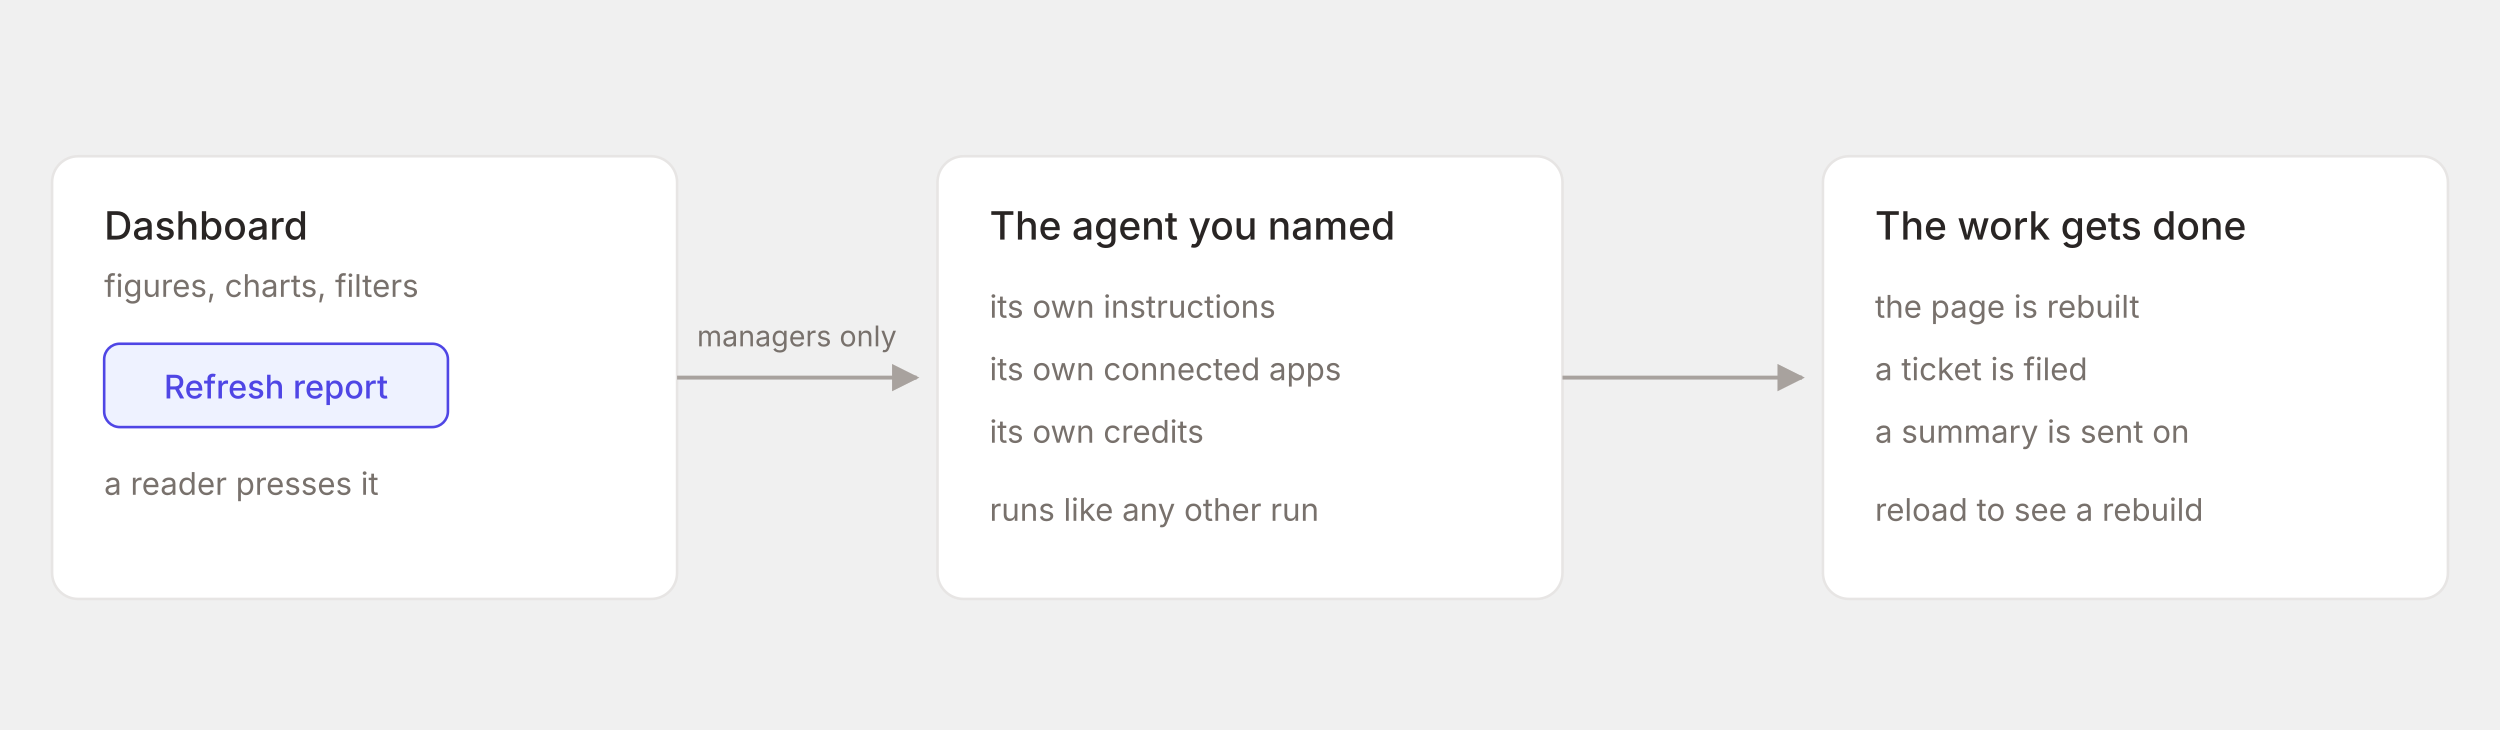
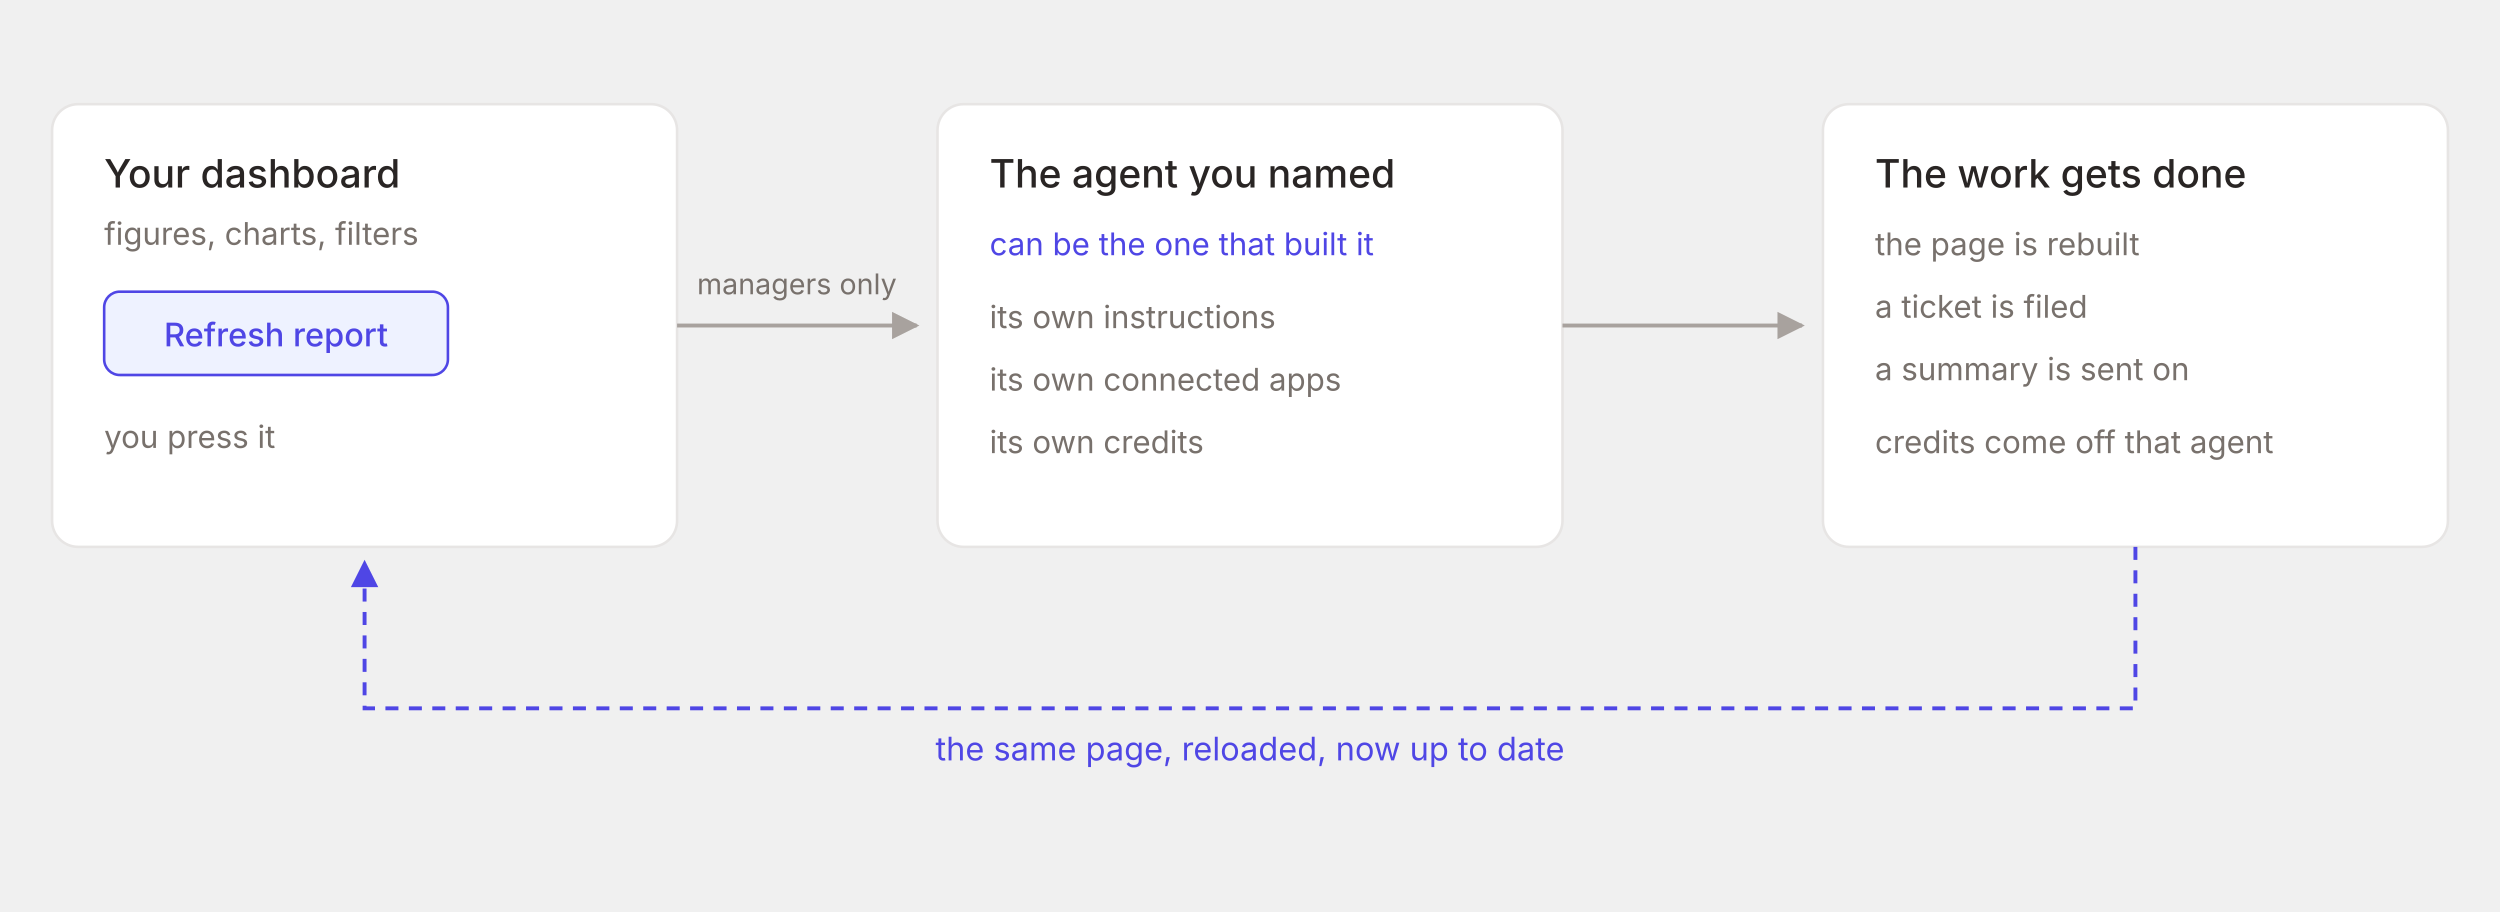
- <svg xmlns="http://www.w3.org/2000/svg" width="960" height="280" viewBox="0 0 960 280" role="img" aria-label="A dashboard button hands a request to the agent behind it, which does the work">
+ <svg xmlns="http://www.w3.org/2000/svg" width="960" height="350" viewBox="0 0 960 350" role="img" aria-label="Press a button on a dashboard, the agent behind the page does the work, and the page comes back updated">
  <defs>
    <marker id="arw" viewBox="0 0 10 10" refX="9" refY="5" markerWidth="7" markerHeight="7" orient="auto-start-reverse">
      <path d="M 0 0 L 10 5 L 0 10 z" fill="#a8a29e" />
    </marker>
+     <marker id="arwa" viewBox="0 0 10 10" refX="9" refY="5" markerWidth="7" markerHeight="7" orient="auto-start-reverse">
+       <path d="M 0 0 L 10 5 L 0 10 z" fill="#4f46e5" />
+     </marker>
  </defs>
-   <rect x="20" y="60" width="240" height="170" rx="10" fill="#ffffff" stroke="#e7e5e4" stroke-width="1" />
-   <text x="40" y="92" font-family="Inter, ui-sans-serif, system-ui, sans-serif" font-size="15" font-weight="500" fill="#292524">Dashboard</text>
-   <text x="40" y="114" font-family="Inter, ui-sans-serif, system-ui, sans-serif" font-size="12" fill="#78716c">figures, charts, filters</text>
-   <rect x="40" y="132" width="132" height="32" rx="6" fill="#eef2ff" stroke="#4f46e5" stroke-width="1" />
-   <text x="106" y="153" text-anchor="middle" font-family="Inter, ui-sans-serif, system-ui, sans-serif" font-size="12.5" font-weight="500" fill="#4f46e5">Refresh report</text>
-   <text x="40" y="190" font-family="Inter, ui-sans-serif, system-ui, sans-serif" font-size="12" fill="#78716c">a reader presses it</text>
-   <line x1="260" y1="145" x2="352" y2="145" stroke="#a8a29e" stroke-width="1.5" marker-end="url(#arw)" />
-   <text x="306" y="133" text-anchor="middle" font-family="Inter, ui-sans-serif, system-ui, sans-serif" font-size="11" fill="#78716c">managers only</text>
-   <rect x="360" y="60" width="240" height="170" rx="10" fill="#ffffff" stroke="#e7e5e4" stroke-width="1" />
-   <text x="380" y="92" font-family="Inter, ui-sans-serif, system-ui, sans-serif" font-size="15" font-weight="500" fill="#292524">The agent you named</text>
-   <text x="380" y="122" font-family="Inter, ui-sans-serif, system-ui, sans-serif" font-size="12" fill="#78716c">its own instructions</text>
-   <text x="380" y="146" font-family="Inter, ui-sans-serif, system-ui, sans-serif" font-size="12" fill="#78716c">its own connected apps</text>
-   <text x="380" y="170" font-family="Inter, ui-sans-serif, system-ui, sans-serif" font-size="12" fill="#78716c">its own credits</text>
-   <text x="380" y="200" font-family="Inter, ui-sans-serif, system-ui, sans-serif" font-size="12" fill="#78716c">runs like any other run</text>
-   <line x1="600" y1="145" x2="692" y2="145" stroke="#a8a29e" stroke-width="1.5" marker-end="url(#arw)" />
-   <rect x="700" y="60" width="240" height="170" rx="10" fill="#ffffff" stroke="#e7e5e4" stroke-width="1" />
-   <text x="720" y="92" font-family="Inter, ui-sans-serif, system-ui, sans-serif" font-size="15" font-weight="500" fill="#292524">The work gets done</text>
-   <text x="720" y="122" font-family="Inter, ui-sans-serif, system-ui, sans-serif" font-size="12" fill="#78716c">the page is rebuilt</text>
-   <text x="720" y="146" font-family="Inter, ui-sans-serif, system-ui, sans-serif" font-size="12" fill="#78716c">a ticket is filed</text>
-   <text x="720" y="170" font-family="Inter, ui-sans-serif, system-ui, sans-serif" font-size="12" fill="#78716c">a summary is sent on</text>
-   <text x="720" y="200" font-family="Inter, ui-sans-serif, system-ui, sans-serif" font-size="12" fill="#78716c">reload to see a rebuild</text>
+   <rect x="20" y="40" width="240" height="170" rx="10" fill="#ffffff" stroke="#e7e5e4" stroke-width="1" />
+   <text x="40" y="72" font-family="Inter, ui-sans-serif, system-ui, sans-serif" font-size="15" font-weight="500" fill="#292524">Your dashboard</text>
+   <text x="40" y="94" font-family="Inter, ui-sans-serif, system-ui, sans-serif" font-size="12" fill="#78716c">figures, charts, filters</text>
+   <rect x="40" y="112" width="132" height="32" rx="6" fill="#eef2ff" stroke="#4f46e5" stroke-width="1" />
+   <text x="106" y="133" text-anchor="middle" font-family="Inter, ui-sans-serif, system-ui, sans-serif" font-size="12.5" font-weight="500" fill="#4f46e5">Refresh report</text>
+   <text x="40" y="172" font-family="Inter, ui-sans-serif, system-ui, sans-serif" font-size="12" fill="#78716c">you press it</text>
+   <line x1="260" y1="125" x2="352" y2="125" stroke="#a8a29e" stroke-width="1.5" marker-end="url(#arw)" />
+   <text x="306" y="113" text-anchor="middle" font-family="Inter, ui-sans-serif, system-ui, sans-serif" font-size="11" fill="#78716c">managers only</text>
+   <rect x="360" y="40" width="240" height="170" rx="10" fill="#ffffff" stroke="#e7e5e4" stroke-width="1" />
+   <text x="380" y="72" font-family="Inter, ui-sans-serif, system-ui, sans-serif" font-size="15" font-weight="500" fill="#292524">The agent you named</text>
+   <text x="380" y="98" font-family="Inter, ui-sans-serif, system-ui, sans-serif" font-size="12" fill="#4f46e5">can be the one that built it</text>
+   <text x="380" y="126" font-family="Inter, ui-sans-serif, system-ui, sans-serif" font-size="12" fill="#78716c">its own instructions</text>
+   <text x="380" y="150" font-family="Inter, ui-sans-serif, system-ui, sans-serif" font-size="12" fill="#78716c">its own connected apps</text>
+   <text x="380" y="174" font-family="Inter, ui-sans-serif, system-ui, sans-serif" font-size="12" fill="#78716c">its own credits</text>
+   <line x1="600" y1="125" x2="692" y2="125" stroke="#a8a29e" stroke-width="1.5" marker-end="url(#arw)" />
+   <rect x="700" y="40" width="240" height="170" rx="10" fill="#ffffff" stroke="#e7e5e4" stroke-width="1" />
+   <text x="720" y="72" font-family="Inter, ui-sans-serif, system-ui, sans-serif" font-size="15" font-weight="500" fill="#292524">The work gets done</text>
+   <text x="720" y="98" font-family="Inter, ui-sans-serif, system-ui, sans-serif" font-size="12" fill="#78716c">the page is rebuilt</text>
+   <text x="720" y="122" font-family="Inter, ui-sans-serif, system-ui, sans-serif" font-size="12" fill="#78716c">a ticket is filed</text>
+   <text x="720" y="146" font-family="Inter, ui-sans-serif, system-ui, sans-serif" font-size="12" fill="#78716c">a summary is sent on</text>
+   <text x="720" y="174" font-family="Inter, ui-sans-serif, system-ui, sans-serif" font-size="12" fill="#78716c">credits come off that agent</text>
+   <path d="M 820 210 L 820 272 L 140 272 L 140 216" fill="none" stroke="#4f46e5" stroke-width="1.5" stroke-dasharray="5 4" marker-end="url(#arwa)" />
+   <text x="480" y="292" text-anchor="middle" font-family="Inter, ui-sans-serif, system-ui, sans-serif" font-size="12.5" fill="#4f46e5">the same page, reloaded, now up to date</text>
</svg>
